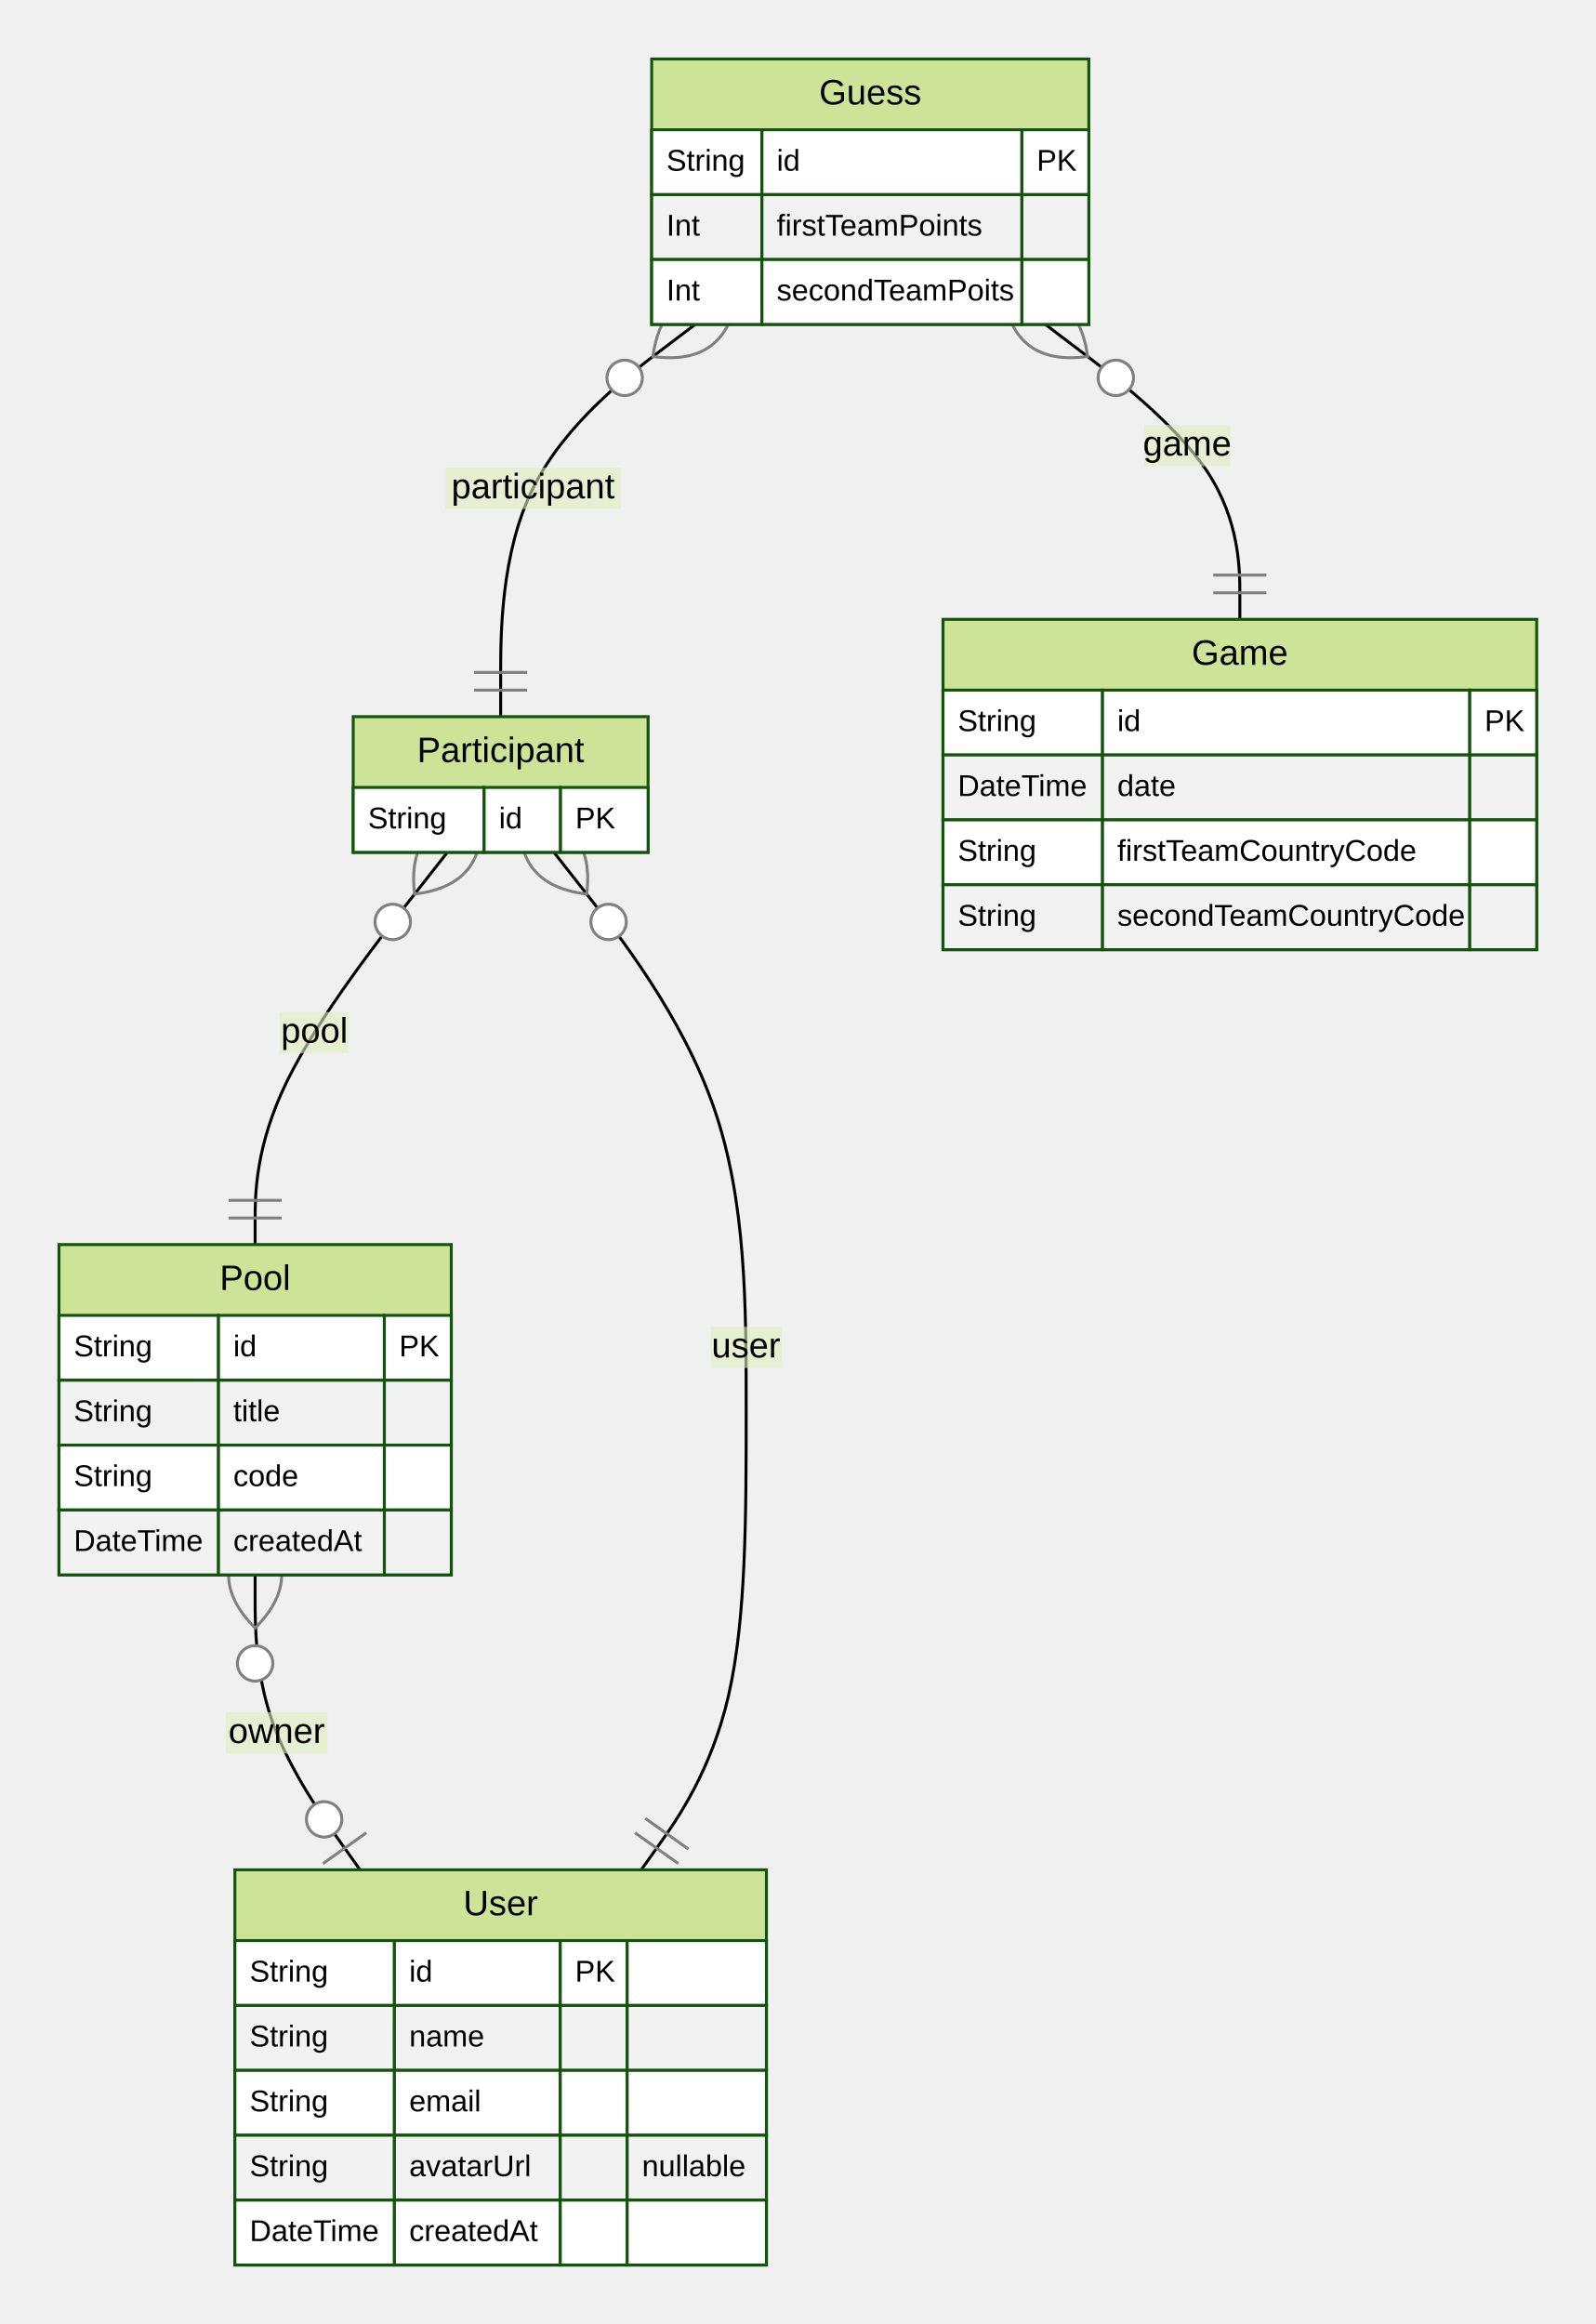
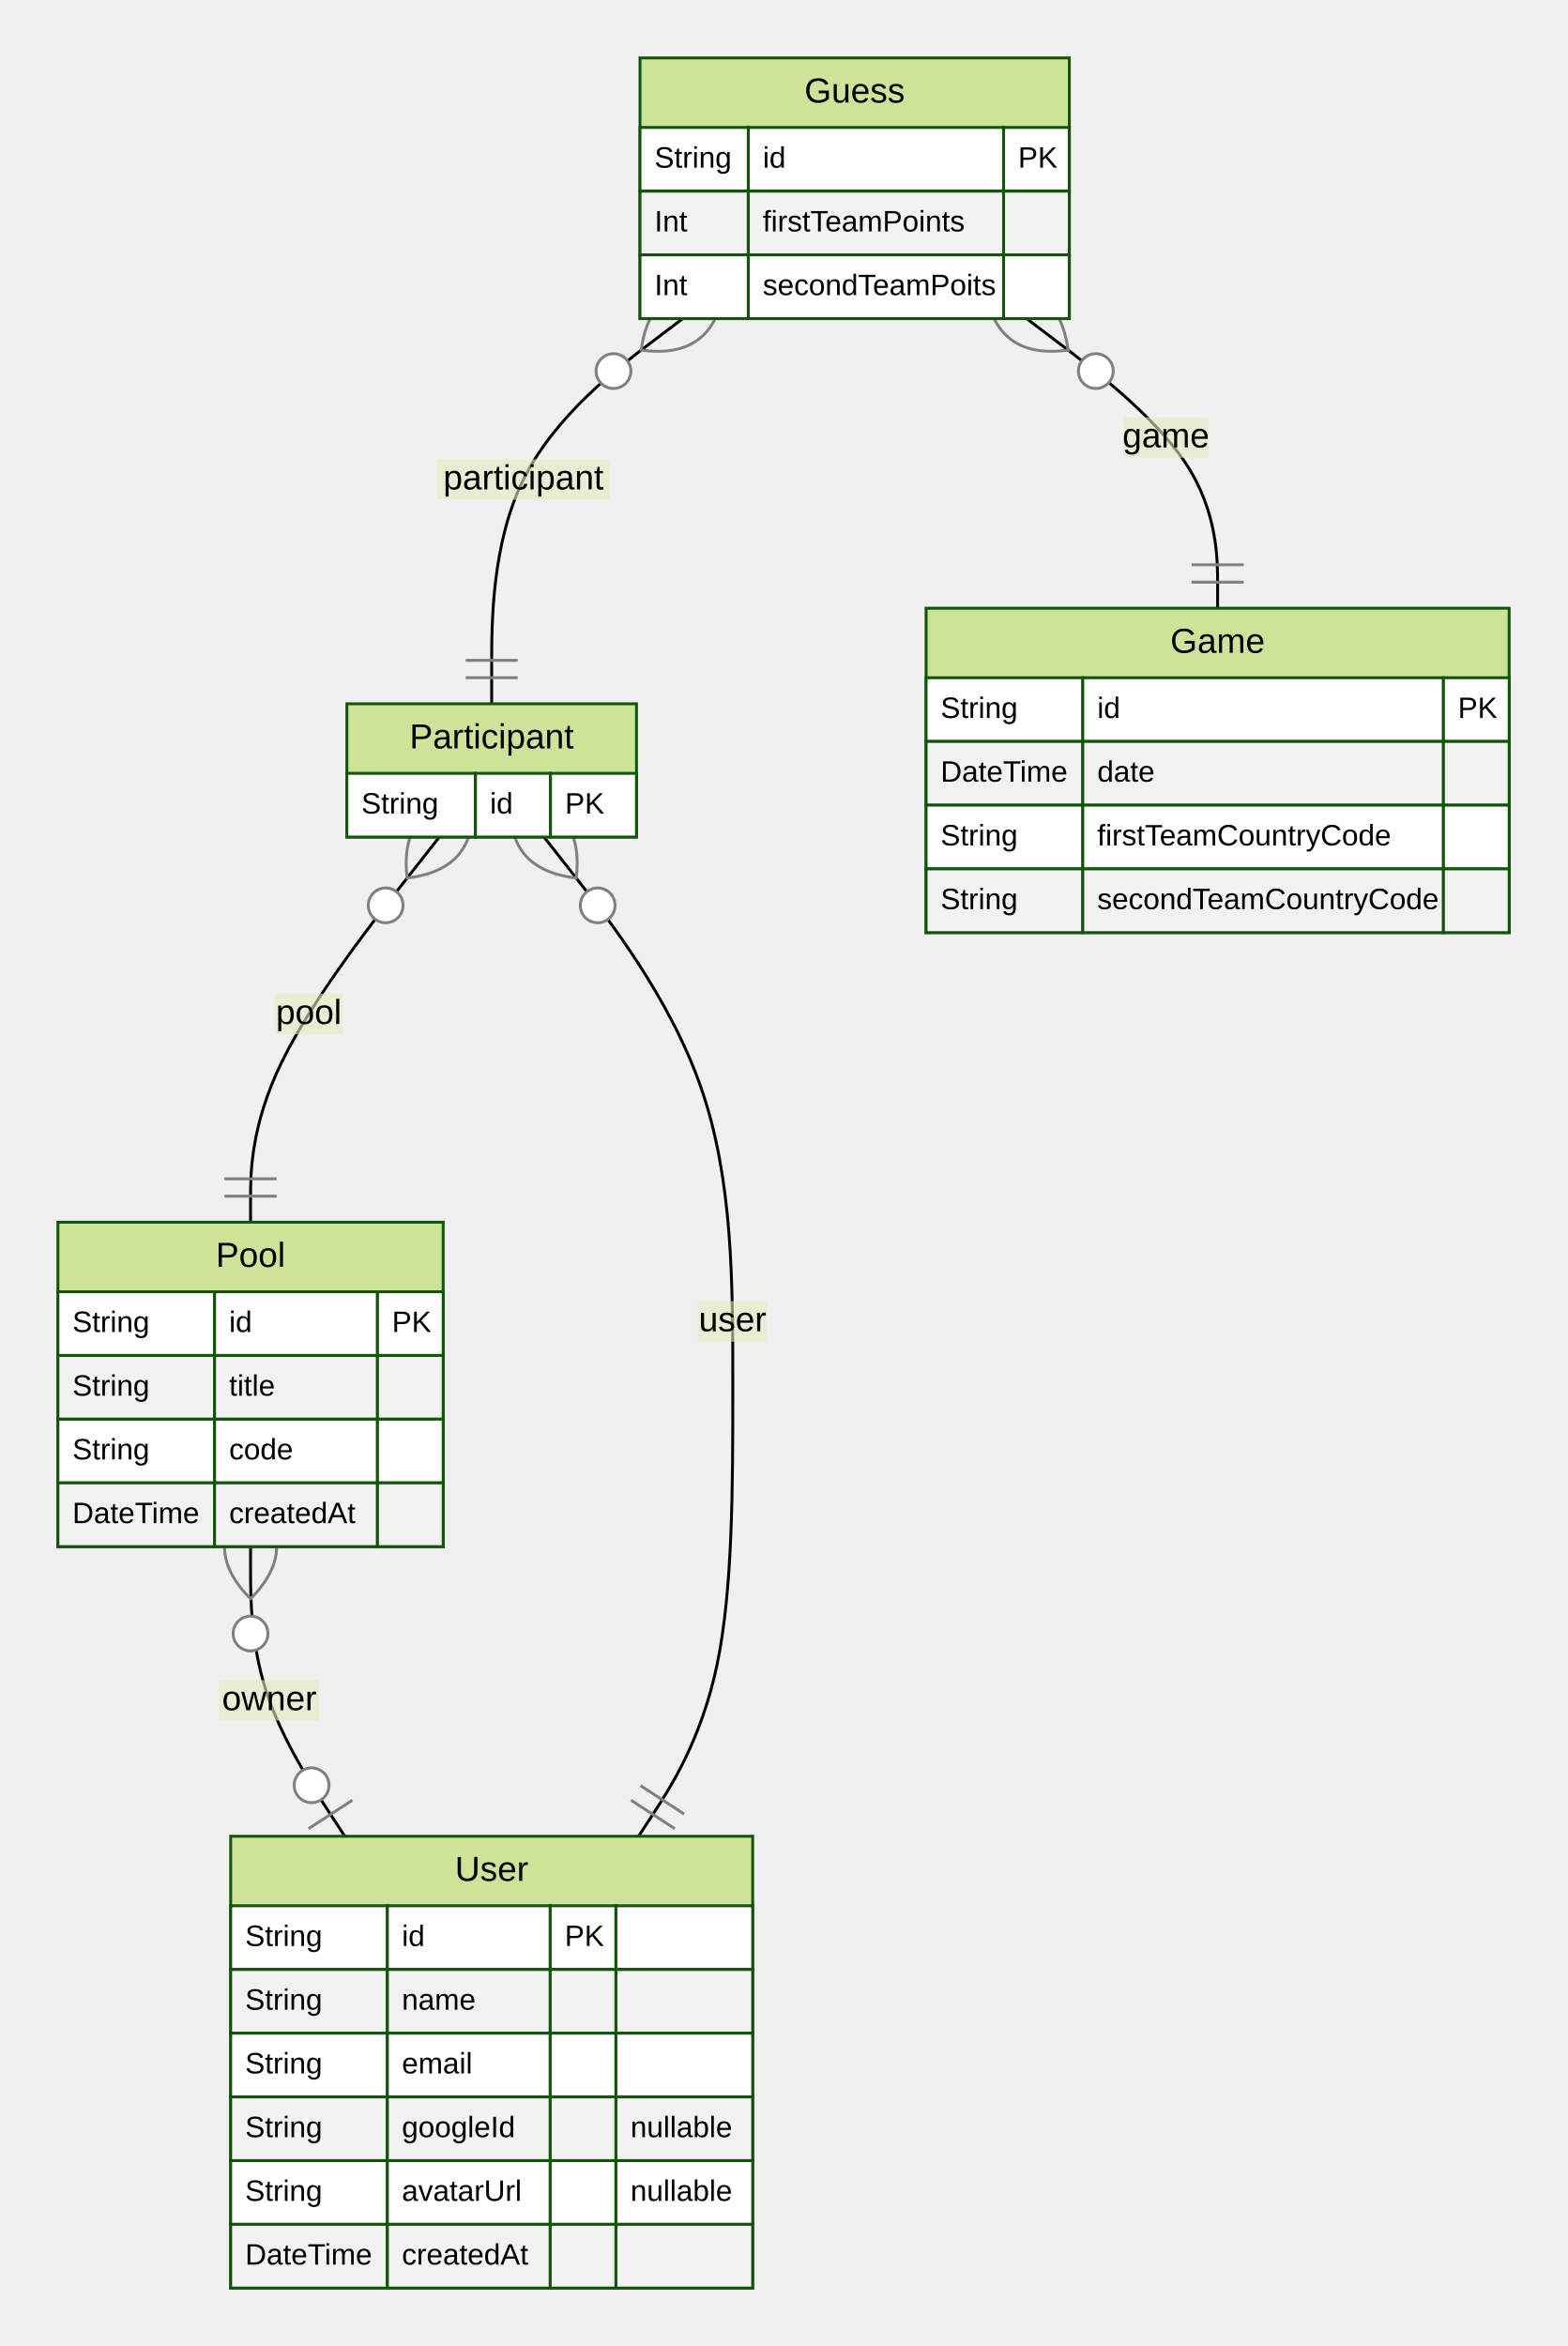
- <svg xmlns="http://www.w3.org/2000/svg" aria-labelledby="chart-title-mermaid-0 chart-desc-mermaid-0" role="img" viewBox="0 0 541.082 788" style="max-width: 541.082px; background-color: white;" width="100%" id="mermaid-0">
+ <svg xmlns="http://www.w3.org/2000/svg" aria-labelledby="chart-title-mermaid-0 chart-desc-mermaid-0" role="img" viewBox="0 0 541.082 810" style="max-width: 541.082px; background-color: white;" width="100%" id="mermaid-0">
  <style>#mermaid-0 {font-family:"trebuchet ms",verdana,arial,sans-serif;font-size:16px;fill:#000000;}#mermaid-0 .error-icon{fill:#552222;}#mermaid-0 .error-text{fill:#552222;stroke:#552222;}#mermaid-0 .edge-thickness-normal{stroke-width:2px;}#mermaid-0 .edge-thickness-thick{stroke-width:3.5px;}#mermaid-0 .edge-pattern-solid{stroke-dasharray:0;}#mermaid-0 .edge-pattern-dashed{stroke-dasharray:3;}#mermaid-0 .edge-pattern-dotted{stroke-dasharray:2;}#mermaid-0 .marker{fill:#000000;stroke:#000000;}#mermaid-0 .marker.cross{stroke:#000000;}#mermaid-0 svg{font-family:"trebuchet ms",verdana,arial,sans-serif;font-size:16px;}#mermaid-0 .entityBox{fill:#cde498;stroke:#13540c;}#mermaid-0 .attributeBoxOdd{fill:#ffffff;stroke:#13540c;}#mermaid-0 .attributeBoxEven{fill:#f2f2f2;stroke:#13540c;}#mermaid-0 .relationshipLabelBox{fill:hsl(78.158, 58.462%, 84.51%);opacity:0.7;background-color:hsl(78.158, 58.462%, 84.51%);}#mermaid-0 .relationshipLabelBox rect{opacity:0.5;}#mermaid-0 .relationshipLine{stroke:#000000;}#mermaid-0 :root{--mermaid-font-family:"trebuchet ms",verdana,arial,sans-serif;}</style>
  <g />
  <defs>
    <marker orient="auto" markerHeight="18" markerWidth="18" refY="9" refX="0" id="ONLY_ONE_START">
      <path d="M9,0 L9,18 M15,0 L15,18" fill="none" stroke="gray" />
    </marker>
  </defs>
  <defs>
    <marker orient="auto" markerHeight="18" markerWidth="18" refY="9" refX="18" id="ONLY_ONE_END">
      <path d="M3,0 L3,18 M9,0 L9,18" fill="none" stroke="gray" />
    </marker>
  </defs>
  <defs>
    <marker orient="auto" markerHeight="18" markerWidth="30" refY="9" refX="0" id="ZERO_OR_ONE_START">
      <circle r="6" cy="9" cx="21" fill="white" stroke="gray" />
      <path d="M9,0 L9,18" fill="none" stroke="gray" />
    </marker>
  </defs>
  <defs>
    <marker orient="auto" markerHeight="18" markerWidth="30" refY="9" refX="30" id="ZERO_OR_ONE_END">
      <circle r="6" cy="9" cx="9" fill="white" stroke="gray" />
      <path d="M21,0 L21,18" fill="none" stroke="gray" />
    </marker>
  </defs>
  <defs>
    <marker orient="auto" markerHeight="36" markerWidth="45" refY="18" refX="18" id="ONE_OR_MORE_START">
      <path d="M0,18 Q 18,0 36,18 Q 18,36 0,18 M42,9 L42,27" fill="none" stroke="gray" />
    </marker>
  </defs>
  <defs>
    <marker orient="auto" markerHeight="36" markerWidth="45" refY="18" refX="27" id="ONE_OR_MORE_END">
      <path d="M3,9 L3,27 M9,18 Q27,0 45,18 Q27,36 9,18" fill="none" stroke="gray" />
    </marker>
  </defs>
  <defs>
    <marker orient="auto" markerHeight="36" markerWidth="57" refY="18" refX="18" id="ZERO_OR_MORE_START">
      <circle r="6" cy="18" cx="48" fill="white" stroke="gray" />
      <path d="M0,18 Q18,0 36,18 Q18,36 0,18" fill="none" stroke="gray" />
    </marker>
  </defs>
  <defs>
    <marker orient="auto" markerHeight="36" markerWidth="57" refY="18" refX="39" id="ZERO_OR_MORE_END">
      <circle r="6" cy="18" cx="9" fill="white" stroke="gray" />
      <path d="M21,18 Q39,0 57,18 Q39,36 21,18" fill="none" stroke="gray" />
    </marker>
  </defs>
-   <path marker-start="url(#ZERO_OR_MORE_START)" marker-end="url(#ZERO_OR_ONE_END)" fill="none" stroke="gray" d="M86.513,534L86.513,542.333C86.513,550.667,86.513,567.333,92.443,584C98.373,600.667,110.233,617.333,116.163,625.667L122.093,634" class="er relationshipLine" />
-   <path marker-start="url(#ZERO_OR_MORE_START)" marker-end="url(#ONLY_ONE_END)" fill="none" stroke="gray" d="M187.835,289L198.7,302.833C209.565,316.667,231.296,344.333,242.161,375.833C253.026,407.333,253.026,442.667,253.026,478C253.026,513.333,253.026,548.667,247.096,574.667C241.167,600.667,229.307,617.333,223.377,625.667L217.447,634" class="er relationshipLine" />
+   <path marker-start="url(#ZERO_OR_MORE_START)" marker-end="url(#ZERO_OR_ONE_END)" fill="none" stroke="gray" d="M86.513,534L86.513,542.333C86.513,550.667,86.513,567.333,91.934,584C97.354,600.667,108.195,617.333,113.615,625.667L119.035,634" class="er relationshipLine" />
+   <path marker-start="url(#ZERO_OR_MORE_START)" marker-end="url(#ONLY_ONE_END)" fill="none" stroke="gray" d="M187.835,289L198.7,302.833C209.565,316.667,231.296,344.333,242.161,375.833C253.026,407.333,253.026,442.667,253.026,478C253.026,513.333,253.026,548.667,247.606,574.667C242.186,600.667,231.345,617.333,225.925,625.667L220.504,634" class="er relationshipLine" />
  <path marker-start="url(#ZERO_OR_MORE_START)" marker-end="url(#ONLY_ONE_END)" fill="none" stroke="gray" d="M151.705,289L140.839,302.833C129.974,316.667,108.244,344.333,97.378,366.5C86.513,388.667,86.513,405.333,86.513,413.667L86.513,422" class="er relationshipLine" />
  <path marker-start="url(#ZERO_OR_MORE_START)" marker-end="url(#ONLY_ONE_END)" fill="none" stroke="gray" d="M235.732,110L224.738,118.333C213.745,126.667,191.757,143.333,180.764,165.5C169.77,187.667,169.77,215.333,169.77,229.167L169.77,243" class="er relationshipLine" />
  <path marker-start="url(#ZERO_OR_MORE_START)" marker-end="url(#ONLY_ONE_END)" fill="none" stroke="gray" d="M354.464,110L365.458,118.333C376.451,126.667,398.439,143.333,409.432,160C420.426,176.667,420.426,193.333,420.426,201.667L420.426,210" class="er relationshipLine" />
  <g transform="translate(20,422 )" id="Pool">
    <rect height="112" width="133.026" y="0" x="0" stroke="gray" fill-opacity="100%" fill="honeydew" class="er entityBox" />
    <text transform="translate(66.51321,12)" style="font-family: &quot;trebuchet ms&quot;, verdana, arial, sans-serif;; font-size: 12px" text-anchor="middle" dominant-baseline="middle" y="0" x="0" id="entity-Pool" class="er entityLabel">Pool</text>
    <rect height="22" width="54.096" y="24" x="0" stroke="gray" fill-opacity="100%" fill="honeydew" class="er attributeBoxOdd" />
    <text transform="translate(5,35)" style="font-family: &quot;trebuchet ms&quot;, verdana, arial, sans-serif;; font-size: 10.2px" text-anchor="left" dominant-baseline="middle" y="0" x="0" id="entity-Pool-attr-1-type" class="er entityLabel">String</text>
    <rect height="22" width="56.243" y="24" x="54.096" stroke="gray" fill-opacity="100%" fill="honeydew" class="er attributeBoxOdd" />
    <text transform="translate(59.09555,35)" style="font-family: &quot;trebuchet ms&quot;, verdana, arial, sans-serif;; font-size: 10.2px" text-anchor="left" dominant-baseline="middle" y="0" x="0" id="entity-Pool-attr-1-name" class="er entityLabel">id</text>
    <rect height="22" width="22.688" y="24" x="110.339" stroke="gray" fill-opacity="100%" fill="honeydew" class="er attributeBoxOdd" />
    <text transform="translate(115.3387,35)" style="font-family: &quot;trebuchet ms&quot;, verdana, arial, sans-serif;; font-size: 10.2px" text-anchor="left" dominant-baseline="middle" y="0" x="0" id="entity-Pool-attr-1-key" class="er entityLabel">PK</text>
    <rect height="22" width="54.096" y="46" x="0" stroke="gray" fill-opacity="100%" fill="honeydew" class="er attributeBoxEven" />
    <text transform="translate(5,57)" style="font-family: &quot;trebuchet ms&quot;, verdana, arial, sans-serif;; font-size: 10.2px" text-anchor="left" dominant-baseline="middle" y="0" x="0" id="entity-Pool-attr-2-type" class="er entityLabel">String</text>
    <rect height="22" width="56.243" y="46" x="54.096" stroke="gray" fill-opacity="100%" fill="honeydew" class="er attributeBoxEven" />
    <text transform="translate(59.09555,57)" style="font-family: &quot;trebuchet ms&quot;, verdana, arial, sans-serif;; font-size: 10.2px" text-anchor="left" dominant-baseline="middle" y="0" x="0" id="entity-Pool-attr-2-name" class="er entityLabel">title</text>
    <rect height="22" width="22.688" y="46" x="110.339" stroke="gray" fill-opacity="100%" fill="honeydew" class="er attributeBoxEven" />
    <text transform="translate(115.3387,57)" style="font-family: &quot;trebuchet ms&quot;, verdana, arial, sans-serif;; font-size: 10.2px" text-anchor="left" dominant-baseline="middle" y="0" x="0" id="entity-Pool-attr-2-key" class="er entityLabel" />
    <rect height="22" width="54.096" y="68" x="0" stroke="gray" fill-opacity="100%" fill="honeydew" class="er attributeBoxOdd" />
    <text transform="translate(5,79)" style="font-family: &quot;trebuchet ms&quot;, verdana, arial, sans-serif;; font-size: 10.2px" text-anchor="left" dominant-baseline="middle" y="0" x="0" id="entity-Pool-attr-3-type" class="er entityLabel">String</text>
    <rect height="22" width="56.243" y="68" x="54.096" stroke="gray" fill-opacity="100%" fill="honeydew" class="er attributeBoxOdd" />
    <text transform="translate(59.09555,79)" style="font-family: &quot;trebuchet ms&quot;, verdana, arial, sans-serif;; font-size: 10.2px" text-anchor="left" dominant-baseline="middle" y="0" x="0" id="entity-Pool-attr-3-name" class="er entityLabel">code</text>
    <rect height="22" width="22.688" y="68" x="110.339" stroke="gray" fill-opacity="100%" fill="honeydew" class="er attributeBoxOdd" />
    <text transform="translate(115.3387,79)" style="font-family: &quot;trebuchet ms&quot;, verdana, arial, sans-serif;; font-size: 10.2px" text-anchor="left" dominant-baseline="middle" y="0" x="0" id="entity-Pool-attr-3-key" class="er entityLabel" />
    <rect height="22" width="54.096" y="90" x="0" stroke="gray" fill-opacity="100%" fill="honeydew" class="er attributeBoxEven" />
    <text transform="translate(5,101)" style="font-family: &quot;trebuchet ms&quot;, verdana, arial, sans-serif;; font-size: 10.2px" text-anchor="left" dominant-baseline="middle" y="0" x="0" id="entity-Pool-attr-4-type" class="er entityLabel">DateTime</text>
    <rect height="22" width="56.243" y="90" x="54.096" stroke="gray" fill-opacity="100%" fill="honeydew" class="er attributeBoxEven" />
    <text transform="translate(59.09555,101)" style="font-family: &quot;trebuchet ms&quot;, verdana, arial, sans-serif;; font-size: 10.2px" text-anchor="left" dominant-baseline="middle" y="0" x="0" id="entity-Pool-attr-4-name" class="er entityLabel">createdAt</text>
    <rect height="22" width="22.688" y="90" x="110.339" stroke="gray" fill-opacity="100%" fill="honeydew" class="er attributeBoxEven" />
    <text transform="translate(115.3387,101)" style="font-family: &quot;trebuchet ms&quot;, verdana, arial, sans-serif;; font-size: 10.2px" text-anchor="left" dominant-baseline="middle" y="0" x="0" id="entity-Pool-attr-4-key" class="er entityLabel" />
  </g>
  <g transform="translate(79.65034,634 )" id="User">
-     <rect height="134" width="180.239" y="0" x="0" stroke="gray" fill-opacity="100%" fill="honeydew" class="er entityBox" />
+     <rect height="156" width="180.239" y="0" x="0" stroke="gray" fill-opacity="100%" fill="honeydew" class="er entityBox" />
    <text transform="translate(90.11948,12)" style="font-family: &quot;trebuchet ms&quot;, verdana, arial, sans-serif;; font-size: 12px" text-anchor="middle" dominant-baseline="middle" y="0" x="0" id="entity-User" class="er entityLabel">User</text>
    <rect height="22" width="54.096" y="24" x="0" stroke="gray" fill-opacity="100%" fill="honeydew" class="er attributeBoxOdd" />
    <text transform="translate(5,35)" style="font-family: &quot;trebuchet ms&quot;, verdana, arial, sans-serif;; font-size: 10.2px" text-anchor="left" dominant-baseline="middle" y="0" x="0" id="entity-User-attr-1-type" class="er entityLabel">String</text>
    <rect height="22" width="56.243" y="24" x="54.096" stroke="gray" fill-opacity="100%" fill="honeydew" class="er attributeBoxOdd" />
    <text transform="translate(59.09555,35)" style="font-family: &quot;trebuchet ms&quot;, verdana, arial, sans-serif;; font-size: 10.2px" text-anchor="left" dominant-baseline="middle" y="0" x="0" id="entity-User-attr-1-name" class="er entityLabel">id</text>
    <rect height="22" width="22.688" y="24" x="110.339" stroke="gray" fill-opacity="100%" fill="honeydew" class="er attributeBoxOdd" />
    <text transform="translate(115.3387,35)" style="font-family: &quot;trebuchet ms&quot;, verdana, arial, sans-serif;; font-size: 10.2px" text-anchor="left" dominant-baseline="middle" y="0" x="0" id="entity-User-attr-1-key" class="er entityLabel">PK</text>
    <rect height="22" width="47.213" y="24" x="133.026" stroke="gray" fill-opacity="100%" fill="honeydew" class="er attributeBoxOdd" />
    <text transform="translate(138.0264,35)" style="font-family: &quot;trebuchet ms&quot;, verdana, arial, sans-serif;; font-size: 10.2px" text-anchor="left" dominant-baseline="middle" y="0" x="0" id="entity-User-attr-1-comment" class="er entityLabel" />
    <rect height="22" width="54.096" y="46" x="0" stroke="gray" fill-opacity="100%" fill="honeydew" class="er attributeBoxEven" />
    <text transform="translate(5,57)" style="font-family: &quot;trebuchet ms&quot;, verdana, arial, sans-serif;; font-size: 10.2px" text-anchor="left" dominant-baseline="middle" y="0" x="0" id="entity-User-attr-2-type" class="er entityLabel">String</text>
    <rect height="22" width="56.243" y="46" x="54.096" stroke="gray" fill-opacity="100%" fill="honeydew" class="er attributeBoxEven" />
    <text transform="translate(59.09555,57)" style="font-family: &quot;trebuchet ms&quot;, verdana, arial, sans-serif;; font-size: 10.2px" text-anchor="left" dominant-baseline="middle" y="0" x="0" id="entity-User-attr-2-name" class="er entityLabel">name</text>
    <rect height="22" width="22.688" y="46" x="110.339" stroke="gray" fill-opacity="100%" fill="honeydew" class="er attributeBoxEven" />
    <text transform="translate(115.3387,57)" style="font-family: &quot;trebuchet ms&quot;, verdana, arial, sans-serif;; font-size: 10.2px" text-anchor="left" dominant-baseline="middle" y="0" x="0" id="entity-User-attr-2-key" class="er entityLabel" />
    <rect height="22" width="47.213" y="46" x="133.026" stroke="gray" fill-opacity="100%" fill="honeydew" class="er attributeBoxEven" />
    <text transform="translate(138.0264,57)" style="font-family: &quot;trebuchet ms&quot;, verdana, arial, sans-serif;; font-size: 10.2px" text-anchor="left" dominant-baseline="middle" y="0" x="0" id="entity-User-attr-2-comment" class="er entityLabel" />
    <rect height="22" width="54.096" y="68" x="0" stroke="gray" fill-opacity="100%" fill="honeydew" class="er attributeBoxOdd" />
    <text transform="translate(5,79)" style="font-family: &quot;trebuchet ms&quot;, verdana, arial, sans-serif;; font-size: 10.2px" text-anchor="left" dominant-baseline="middle" y="0" x="0" id="entity-User-attr-3-type" class="er entityLabel">String</text>
    <rect height="22" width="56.243" y="68" x="54.096" stroke="gray" fill-opacity="100%" fill="honeydew" class="er attributeBoxOdd" />
    <text transform="translate(59.09555,79)" style="font-family: &quot;trebuchet ms&quot;, verdana, arial, sans-serif;; font-size: 10.2px" text-anchor="left" dominant-baseline="middle" y="0" x="0" id="entity-User-attr-3-name" class="er entityLabel">email</text>
    <rect height="22" width="22.688" y="68" x="110.339" stroke="gray" fill-opacity="100%" fill="honeydew" class="er attributeBoxOdd" />
    <text transform="translate(115.3387,79)" style="font-family: &quot;trebuchet ms&quot;, verdana, arial, sans-serif;; font-size: 10.2px" text-anchor="left" dominant-baseline="middle" y="0" x="0" id="entity-User-attr-3-key" class="er entityLabel" />
    <rect height="22" width="47.213" y="68" x="133.026" stroke="gray" fill-opacity="100%" fill="honeydew" class="er attributeBoxOdd" />
    <text transform="translate(138.0264,79)" style="font-family: &quot;trebuchet ms&quot;, verdana, arial, sans-serif;; font-size: 10.2px" text-anchor="left" dominant-baseline="middle" y="0" x="0" id="entity-User-attr-3-comment" class="er entityLabel" />
    <rect height="22" width="54.096" y="90" x="0" stroke="gray" fill-opacity="100%" fill="honeydew" class="er attributeBoxEven" />
    <text transform="translate(5,101)" style="font-family: &quot;trebuchet ms&quot;, verdana, arial, sans-serif;; font-size: 10.2px" text-anchor="left" dominant-baseline="middle" y="0" x="0" id="entity-User-attr-4-type" class="er entityLabel">String</text>
    <rect height="22" width="56.243" y="90" x="54.096" stroke="gray" fill-opacity="100%" fill="honeydew" class="er attributeBoxEven" />
-     <text transform="translate(59.09555,101)" style="font-family: &quot;trebuchet ms&quot;, verdana, arial, sans-serif;; font-size: 10.2px" text-anchor="left" dominant-baseline="middle" y="0" x="0" id="entity-User-attr-4-name" class="er entityLabel">avatarUrl</text>
+     <text transform="translate(59.09555,101)" style="font-family: &quot;trebuchet ms&quot;, verdana, arial, sans-serif;; font-size: 10.2px" text-anchor="left" dominant-baseline="middle" y="0" x="0" id="entity-User-attr-4-name" class="er entityLabel">googleId</text>
    <rect height="22" width="22.688" y="90" x="110.339" stroke="gray" fill-opacity="100%" fill="honeydew" class="er attributeBoxEven" />
    <text transform="translate(115.3387,101)" style="font-family: &quot;trebuchet ms&quot;, verdana, arial, sans-serif;; font-size: 10.2px" text-anchor="left" dominant-baseline="middle" y="0" x="0" id="entity-User-attr-4-key" class="er entityLabel" />
    <rect height="22" width="47.213" y="90" x="133.026" stroke="gray" fill-opacity="100%" fill="honeydew" class="er attributeBoxEven" />
    <text transform="translate(138.0264,101)" style="font-family: &quot;trebuchet ms&quot;, verdana, arial, sans-serif;; font-size: 10.2px" text-anchor="left" dominant-baseline="middle" y="0" x="0" id="entity-User-attr-4-comment" class="er entityLabel">nullable</text>
    <rect height="22" width="54.096" y="112" x="0" stroke="gray" fill-opacity="100%" fill="honeydew" class="er attributeBoxOdd" />
-     <text transform="translate(5,123)" style="font-family: &quot;trebuchet ms&quot;, verdana, arial, sans-serif;; font-size: 10.2px" text-anchor="left" dominant-baseline="middle" y="0" x="0" id="entity-User-attr-5-type" class="er entityLabel">DateTime</text>
+     <text transform="translate(5,123)" style="font-family: &quot;trebuchet ms&quot;, verdana, arial, sans-serif;; font-size: 10.2px" text-anchor="left" dominant-baseline="middle" y="0" x="0" id="entity-User-attr-5-type" class="er entityLabel">String</text>
    <rect height="22" width="56.243" y="112" x="54.096" stroke="gray" fill-opacity="100%" fill="honeydew" class="er attributeBoxOdd" />
-     <text transform="translate(59.09555,123)" style="font-family: &quot;trebuchet ms&quot;, verdana, arial, sans-serif;; font-size: 10.2px" text-anchor="left" dominant-baseline="middle" y="0" x="0" id="entity-User-attr-5-name" class="er entityLabel">createdAt</text>
+     <text transform="translate(59.09555,123)" style="font-family: &quot;trebuchet ms&quot;, verdana, arial, sans-serif;; font-size: 10.2px" text-anchor="left" dominant-baseline="middle" y="0" x="0" id="entity-User-attr-5-name" class="er entityLabel">avatarUrl</text>
    <rect height="22" width="22.688" y="112" x="110.339" stroke="gray" fill-opacity="100%" fill="honeydew" class="er attributeBoxOdd" />
    <text transform="translate(115.3387,123)" style="font-family: &quot;trebuchet ms&quot;, verdana, arial, sans-serif;; font-size: 10.2px" text-anchor="left" dominant-baseline="middle" y="0" x="0" id="entity-User-attr-5-key" class="er entityLabel" />
    <rect height="22" width="47.213" y="112" x="133.026" stroke="gray" fill-opacity="100%" fill="honeydew" class="er attributeBoxOdd" />
-     <text transform="translate(138.0264,123)" style="font-family: &quot;trebuchet ms&quot;, verdana, arial, sans-serif;; font-size: 10.2px" text-anchor="left" dominant-baseline="middle" y="0" x="0" id="entity-User-attr-5-comment" class="er entityLabel" />
+     <text transform="translate(138.0264,123)" style="font-family: &quot;trebuchet ms&quot;, verdana, arial, sans-serif;; font-size: 10.2px" text-anchor="left" dominant-baseline="middle" y="0" x="0" id="entity-User-attr-5-comment" class="er entityLabel">nullable</text>
+     <rect height="22" width="54.096" y="134" x="0" stroke="gray" fill-opacity="100%" fill="honeydew" class="er attributeBoxEven" />
+     <text transform="translate(5,145)" style="font-family: &quot;trebuchet ms&quot;, verdana, arial, sans-serif;; font-size: 10.2px" text-anchor="left" dominant-baseline="middle" y="0" x="0" id="entity-User-attr-6-type" class="er entityLabel">DateTime</text>
+     <rect height="22" width="56.243" y="134" x="54.096" stroke="gray" fill-opacity="100%" fill="honeydew" class="er attributeBoxEven" />
+     <text transform="translate(59.09555,145)" style="font-family: &quot;trebuchet ms&quot;, verdana, arial, sans-serif;; font-size: 10.2px" text-anchor="left" dominant-baseline="middle" y="0" x="0" id="entity-User-attr-6-name" class="er entityLabel">createdAt</text>
+     <rect height="22" width="22.688" y="134" x="110.339" stroke="gray" fill-opacity="100%" fill="honeydew" class="er attributeBoxEven" />
+     <text transform="translate(115.3387,145)" style="font-family: &quot;trebuchet ms&quot;, verdana, arial, sans-serif;; font-size: 10.2px" text-anchor="left" dominant-baseline="middle" y="0" x="0" id="entity-User-attr-6-key" class="er entityLabel" />
+     <rect height="22" width="47.213" y="134" x="133.026" stroke="gray" fill-opacity="100%" fill="honeydew" class="er attributeBoxEven" />
+     <text transform="translate(138.0264,145)" style="font-family: &quot;trebuchet ms&quot;, verdana, arial, sans-serif;; font-size: 10.2px" text-anchor="left" dominant-baseline="middle" y="0" x="0" id="entity-User-attr-6-comment" class="er entityLabel" />
  </g>
  <g transform="translate(119.7698,243 )" id="Participant">
    <rect height="46" width="100" y="0" x="0" stroke="gray" fill-opacity="100%" fill="honeydew" class="er entityBox" />
    <text transform="translate(50,12)" style="font-family: &quot;trebuchet ms&quot;, verdana, arial, sans-serif;; font-size: 12px" text-anchor="middle" dominant-baseline="middle" y="0" x="0" id="entity-Participant" class="er entityLabel">Participant</text>
    <rect height="22" width="44.399" y="24" x="0" stroke="gray" fill-opacity="100%" fill="honeydew" class="er attributeBoxOdd" />
    <text transform="translate(5,35)" style="font-family: &quot;trebuchet ms&quot;, verdana, arial, sans-serif;; font-size: 10.2px" text-anchor="left" dominant-baseline="middle" y="0" x="0" id="entity-Participant-attr-1-type" class="er entityLabel">String</text>
    <rect height="22" width="25.911" y="24" x="44.399" stroke="gray" fill-opacity="100%" fill="honeydew" class="er attributeBoxOdd" />
    <text transform="translate(49.39862,35)" style="font-family: &quot;trebuchet ms&quot;, verdana, arial, sans-serif;; font-size: 10.2px" text-anchor="left" dominant-baseline="middle" y="0" x="0" id="entity-Participant-attr-1-name" class="er entityLabel">id</text>
    <rect height="22" width="29.69" y="24" x="70.31" stroke="gray" fill-opacity="100%" fill="honeydew" class="er attributeBoxOdd" />
    <text transform="translate(75.30976,35)" style="font-family: &quot;trebuchet ms&quot;, verdana, arial, sans-serif;; font-size: 10.2px" text-anchor="left" dominant-baseline="middle" y="0" x="0" id="entity-Participant-attr-1-key" class="er entityLabel">PK</text>
  </g>
  <g transform="translate(319.7698,210 )" id="Game">
    <rect height="112" width="201.312" y="0" x="0" stroke="gray" fill-opacity="100%" fill="honeydew" class="er entityBox" />
    <text transform="translate(100.6562,12)" style="font-family: &quot;trebuchet ms&quot;, verdana, arial, sans-serif;; font-size: 12px" text-anchor="middle" dominant-baseline="middle" y="0" x="0" id="entity-Game" class="er entityLabel">Game</text>
    <rect height="22" width="54.096" y="24" x="0" stroke="gray" fill-opacity="100%" fill="honeydew" class="er attributeBoxOdd" />
    <text transform="translate(5,35)" style="font-family: &quot;trebuchet ms&quot;, verdana, arial, sans-serif;; font-size: 10.2px" text-anchor="left" dominant-baseline="middle" y="0" x="0" id="entity-Game-attr-1-type" class="er entityLabel">String</text>
    <rect height="22" width="124.529" y="24" x="54.096" stroke="gray" fill-opacity="100%" fill="honeydew" class="er attributeBoxOdd" />
    <text transform="translate(59.09555,35)" style="font-family: &quot;trebuchet ms&quot;, verdana, arial, sans-serif;; font-size: 10.2px" text-anchor="left" dominant-baseline="middle" y="0" x="0" id="entity-Game-attr-1-name" class="er entityLabel">id</text>
    <rect height="22" width="22.688" y="24" x="178.625" stroke="gray" fill-opacity="100%" fill="honeydew" class="er attributeBoxOdd" />
    <text transform="translate(183.6248,35)" style="font-family: &quot;trebuchet ms&quot;, verdana, arial, sans-serif;; font-size: 10.2px" text-anchor="left" dominant-baseline="middle" y="0" x="0" id="entity-Game-attr-1-key" class="er entityLabel">PK</text>
    <rect height="22" width="54.096" y="46" x="0" stroke="gray" fill-opacity="100%" fill="honeydew" class="er attributeBoxEven" />
    <text transform="translate(5,57)" style="font-family: &quot;trebuchet ms&quot;, verdana, arial, sans-serif;; font-size: 10.2px" text-anchor="left" dominant-baseline="middle" y="0" x="0" id="entity-Game-attr-2-type" class="er entityLabel">DateTime</text>
    <rect height="22" width="124.529" y="46" x="54.096" stroke="gray" fill-opacity="100%" fill="honeydew" class="er attributeBoxEven" />
    <text transform="translate(59.09555,57)" style="font-family: &quot;trebuchet ms&quot;, verdana, arial, sans-serif;; font-size: 10.2px" text-anchor="left" dominant-baseline="middle" y="0" x="0" id="entity-Game-attr-2-name" class="er entityLabel">date</text>
    <rect height="22" width="22.688" y="46" x="178.625" stroke="gray" fill-opacity="100%" fill="honeydew" class="er attributeBoxEven" />
    <text transform="translate(183.6248,57)" style="font-family: &quot;trebuchet ms&quot;, verdana, arial, sans-serif;; font-size: 10.2px" text-anchor="left" dominant-baseline="middle" y="0" x="0" id="entity-Game-attr-2-key" class="er entityLabel" />
    <rect height="22" width="54.096" y="68" x="0" stroke="gray" fill-opacity="100%" fill="honeydew" class="er attributeBoxOdd" />
    <text transform="translate(5,79)" style="font-family: &quot;trebuchet ms&quot;, verdana, arial, sans-serif;; font-size: 10.2px" text-anchor="left" dominant-baseline="middle" y="0" x="0" id="entity-Game-attr-3-type" class="er entityLabel">String</text>
    <rect height="22" width="124.529" y="68" x="54.096" stroke="gray" fill-opacity="100%" fill="honeydew" class="er attributeBoxOdd" />
    <text transform="translate(59.09555,79)" style="font-family: &quot;trebuchet ms&quot;, verdana, arial, sans-serif;; font-size: 10.2px" text-anchor="left" dominant-baseline="middle" y="0" x="0" id="entity-Game-attr-3-name" class="er entityLabel">firstTeamCountryCode</text>
    <rect height="22" width="22.688" y="68" x="178.625" stroke="gray" fill-opacity="100%" fill="honeydew" class="er attributeBoxOdd" />
    <text transform="translate(183.6248,79)" style="font-family: &quot;trebuchet ms&quot;, verdana, arial, sans-serif;; font-size: 10.2px" text-anchor="left" dominant-baseline="middle" y="0" x="0" id="entity-Game-attr-3-key" class="er entityLabel" />
    <rect height="22" width="54.096" y="90" x="0" stroke="gray" fill-opacity="100%" fill="honeydew" class="er attributeBoxEven" />
    <text transform="translate(5,101)" style="font-family: &quot;trebuchet ms&quot;, verdana, arial, sans-serif;; font-size: 10.2px" text-anchor="left" dominant-baseline="middle" y="0" x="0" id="entity-Game-attr-4-type" class="er entityLabel">String</text>
    <rect height="22" width="124.529" y="90" x="54.096" stroke="gray" fill-opacity="100%" fill="honeydew" class="er attributeBoxEven" />
    <text transform="translate(59.09555,101)" style="font-family: &quot;trebuchet ms&quot;, verdana, arial, sans-serif;; font-size: 10.2px" text-anchor="left" dominant-baseline="middle" y="0" x="0" id="entity-Game-attr-4-name" class="er entityLabel">secondTeamCountryCode</text>
    <rect height="22" width="22.688" y="90" x="178.625" stroke="gray" fill-opacity="100%" fill="honeydew" class="er attributeBoxEven" />
    <text transform="translate(183.6248,101)" style="font-family: &quot;trebuchet ms&quot;, verdana, arial, sans-serif;; font-size: 10.2px" text-anchor="left" dominant-baseline="middle" y="0" x="0" id="entity-Game-attr-4-key" class="er entityLabel" />
  </g>
  <g transform="translate(220.9821,20 )" id="Guess">
    <rect height="90" width="148.232" y="0" x="0" stroke="gray" fill-opacity="100%" fill="honeydew" class="er entityBox" />
    <text transform="translate(74.11588,12)" style="font-family: &quot;trebuchet ms&quot;, verdana, arial, sans-serif;; font-size: 12px" text-anchor="middle" dominant-baseline="middle" y="0" x="0" id="entity-Guess" class="er entityLabel">Guess</text>
    <rect height="22" width="37.396" y="24" x="0" stroke="gray" fill-opacity="100%" fill="honeydew" class="er attributeBoxOdd" />
    <text transform="translate(5,35)" style="font-family: &quot;trebuchet ms&quot;, verdana, arial, sans-serif;; font-size: 10.2px" text-anchor="left" dominant-baseline="middle" y="0" x="0" id="entity-Guess-attr-1-type" class="er entityLabel">String</text>
    <rect height="22" width="88.148" y="24" x="37.396" stroke="gray" fill-opacity="100%" fill="honeydew" class="er attributeBoxOdd" />
    <text transform="translate(42.39606,35)" style="font-family: &quot;trebuchet ms&quot;, verdana, arial, sans-serif;; font-size: 10.2px" text-anchor="left" dominant-baseline="middle" y="0" x="0" id="entity-Guess-attr-1-name" class="er entityLabel">id</text>
    <rect height="22" width="22.688" y="24" x="125.544" stroke="gray" fill-opacity="100%" fill="honeydew" class="er attributeBoxOdd" />
    <text transform="translate(130.5441,35)" style="font-family: &quot;trebuchet ms&quot;, verdana, arial, sans-serif;; font-size: 10.2px" text-anchor="left" dominant-baseline="middle" y="0" x="0" id="entity-Guess-attr-1-key" class="er entityLabel">PK</text>
    <rect height="22" width="37.396" y="46" x="0" stroke="gray" fill-opacity="100%" fill="honeydew" class="er attributeBoxEven" />
    <text transform="translate(5,57)" style="font-family: &quot;trebuchet ms&quot;, verdana, arial, sans-serif;; font-size: 10.2px" text-anchor="left" dominant-baseline="middle" y="0" x="0" id="entity-Guess-attr-2-type" class="er entityLabel">Int</text>
    <rect height="22" width="88.148" y="46" x="37.396" stroke="gray" fill-opacity="100%" fill="honeydew" class="er attributeBoxEven" />
    <text transform="translate(42.39606,57)" style="font-family: &quot;trebuchet ms&quot;, verdana, arial, sans-serif;; font-size: 10.2px" text-anchor="left" dominant-baseline="middle" y="0" x="0" id="entity-Guess-attr-2-name" class="er entityLabel">firstTeamPoints</text>
    <rect height="22" width="22.688" y="46" x="125.544" stroke="gray" fill-opacity="100%" fill="honeydew" class="er attributeBoxEven" />
    <text transform="translate(130.5441,57)" style="font-family: &quot;trebuchet ms&quot;, verdana, arial, sans-serif;; font-size: 10.2px" text-anchor="left" dominant-baseline="middle" y="0" x="0" id="entity-Guess-attr-2-key" class="er entityLabel" />
    <rect height="22" width="37.396" y="68" x="0" stroke="gray" fill-opacity="100%" fill="honeydew" class="er attributeBoxOdd" />
    <text transform="translate(5,79)" style="font-family: &quot;trebuchet ms&quot;, verdana, arial, sans-serif;; font-size: 10.2px" text-anchor="left" dominant-baseline="middle" y="0" x="0" id="entity-Guess-attr-3-type" class="er entityLabel">Int</text>
    <rect height="22" width="88.148" y="68" x="37.396" stroke="gray" fill-opacity="100%" fill="honeydew" class="er attributeBoxOdd" />
    <text transform="translate(42.39606,79)" style="font-family: &quot;trebuchet ms&quot;, verdana, arial, sans-serif;; font-size: 10.2px" text-anchor="left" dominant-baseline="middle" y="0" x="0" id="entity-Guess-attr-3-name" class="er entityLabel">secondTeamPoits</text>
    <rect height="22" width="22.688" y="68" x="125.544" stroke="gray" fill-opacity="100%" fill="honeydew" class="er attributeBoxOdd" />
    <text transform="translate(130.5441,79)" style="font-family: &quot;trebuchet ms&quot;, verdana, arial, sans-serif;; font-size: 10.2px" text-anchor="left" dominant-baseline="middle" y="0" x="0" id="entity-Guess-attr-3-key" class="er entityLabel" />
  </g>
-   <rect fill-opacity="85%" fill="white" height="14" width="34.471" y="580.592" x="76.574" class="er relationshipLabelBox" />
-   <text style="font-family: &quot;trebuchet ms&quot;, verdana, arial, sans-serif;; font-size: 12px" dominant-baseline="middle" text-anchor="middle" y="587.592" x="93.81" id="rel1" class="er relationshipLabel">owner</text>
-   <rect fill-opacity="85%" fill="white" height="14" width="23.959" y="449.862" x="240.96" class="er relationshipLabelBox" />
-   <text style="font-family: &quot;trebuchet ms&quot;, verdana, arial, sans-serif;; font-size: 12px" dominant-baseline="middle" text-anchor="middle" y="456.862" x="252.94" id="rel2" class="er relationshipLabel">user</text>
+   <rect fill-opacity="85%" fill="white" height="14" width="34.471" y="580.078" x="75.759" class="er relationshipLabelBox" />
+   <text style="font-family: &quot;trebuchet ms&quot;, verdana, arial, sans-serif;; font-size: 12px" dominant-baseline="middle" text-anchor="middle" y="587.078" x="92.994" id="rel1" class="er relationshipLabel">owner</text>
+   <rect fill-opacity="85%" fill="white" height="14" width="23.959" y="449.248" x="240.952" class="er relationshipLabelBox" />
+   <text style="font-family: &quot;trebuchet ms&quot;, verdana, arial, sans-serif;; font-size: 12px" dominant-baseline="middle" text-anchor="middle" y="456.248" x="252.932" id="rel2" class="er relationshipLabel">user</text>
  <rect fill-opacity="85%" fill="white" height="14" width="23.564" y="343.133" x="94.824" class="er relationshipLabelBox" />
  <text style="font-family: &quot;trebuchet ms&quot;, verdana, arial, sans-serif;; font-size: 12px" dominant-baseline="middle" text-anchor="middle" y="350.133" x="106.606" id="rel3" class="er relationshipLabel">pool</text>
  <rect fill-opacity="85%" fill="white" height="14" width="59.744" y="158.571" x="150.857" class="er relationshipLabelBox" />
  <text style="font-family: &quot;trebuchet ms&quot;, verdana, arial, sans-serif;; font-size: 12px" dominant-baseline="middle" text-anchor="middle" y="165.571" x="180.729" id="rel4" class="er relationshipLabel">participant</text>
  <rect fill-opacity="85%" fill="white" height="14" width="29.289" y="144.073" x="387.932" class="er relationshipLabelBox" />
  <text style="font-family: &quot;trebuchet ms&quot;, verdana, arial, sans-serif;; font-size: 12px" dominant-baseline="middle" text-anchor="middle" y="151.073" x="402.577" id="rel5" class="er relationshipLabel">game</text>
</svg>
